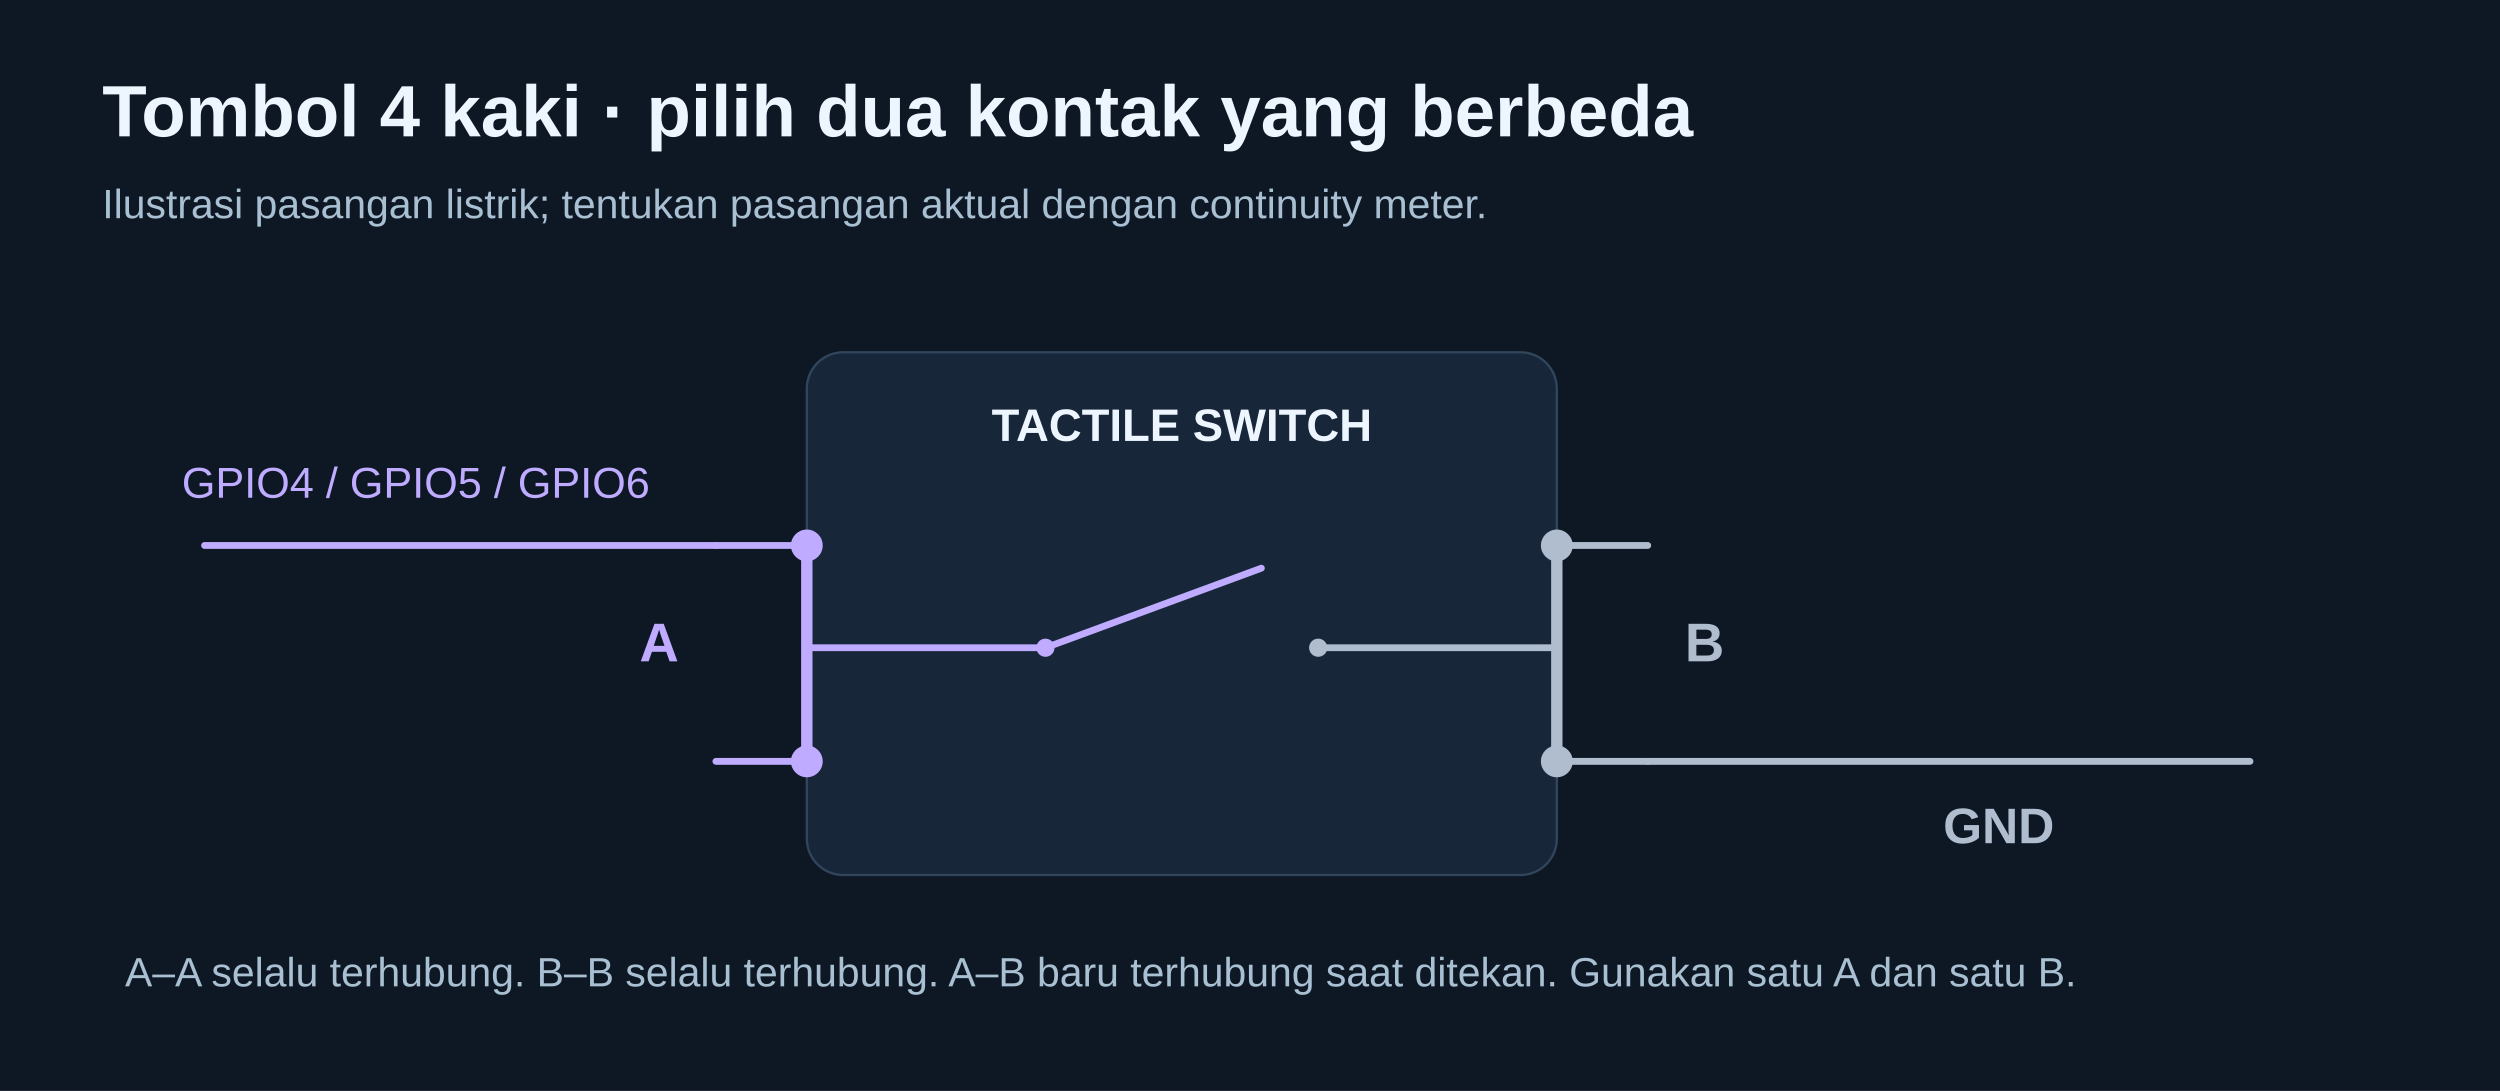
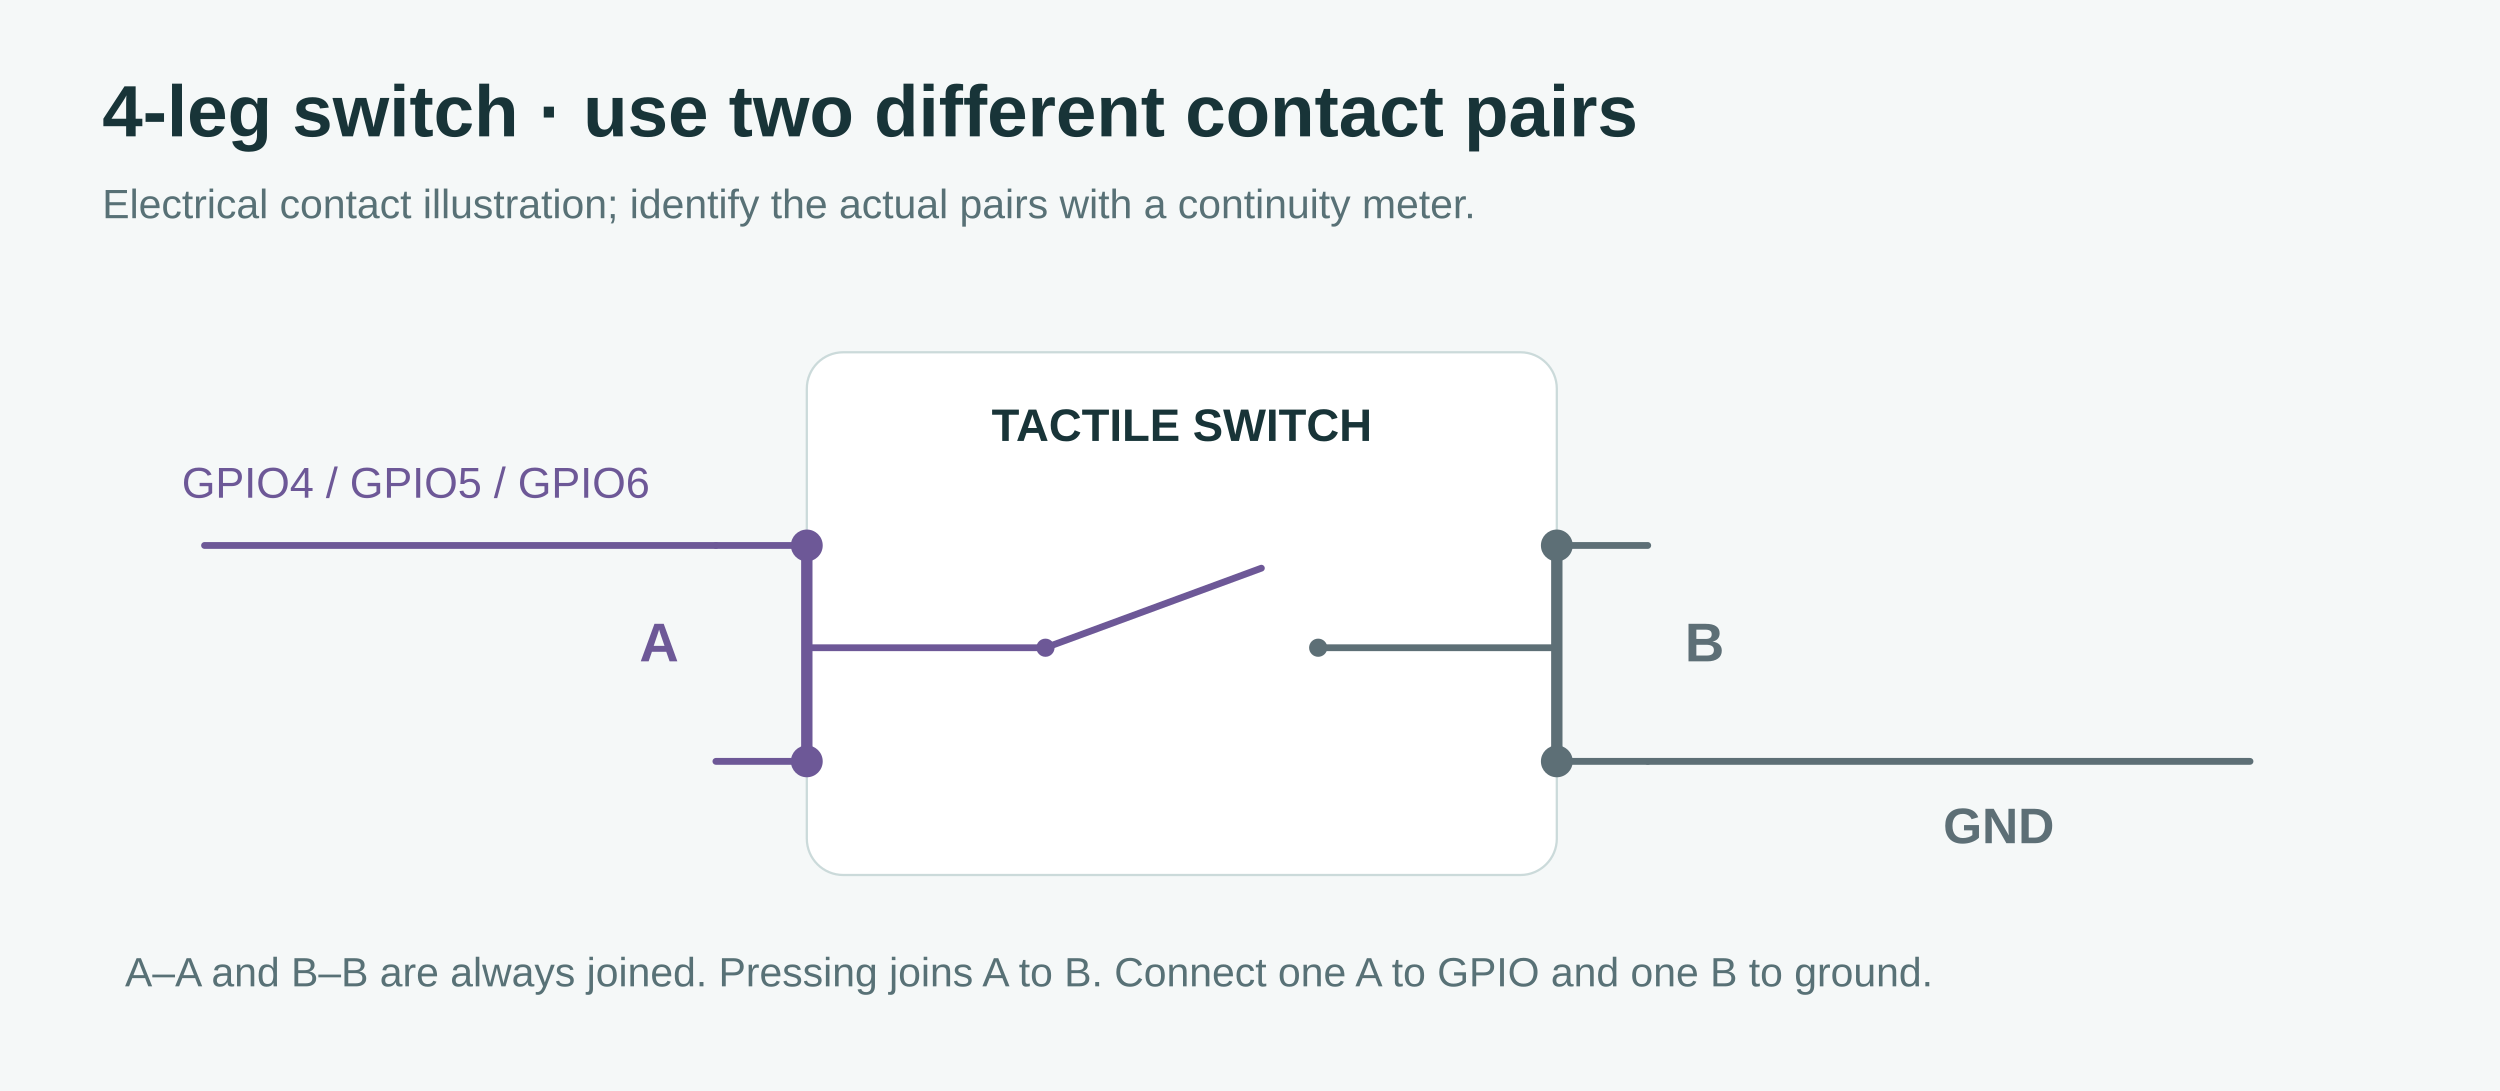
<svg xmlns="http://www.w3.org/2000/svg" width="1100" height="480" viewBox="0 0 1100 480" role="img" aria-labelledby="title desc">
-   <rect width="100%" height="100%" fill="#0e1825" />
-   <text x="45" y="60" fill="#edf5ff" font-family="Arial, sans-serif" font-size="32" font-weight="700" text-anchor="start">Tombol 4 kaki · pilih dua kontak yang berbeda</text>
-   <text x="45" y="96" fill="#a9bfd2" font-family="Arial, sans-serif" font-size="18" font-weight="400" text-anchor="start">Ilustrasi pasangan listrik; tentukan pasangan aktual dengan continuity meter.</text>
-   <rect x="355" y="155" width="330" height="230" rx="16" fill="#172638" stroke="#31465c" />
-   <text x="520" y="194" fill="#edf5ff" font-family="Arial, sans-serif" font-size="20" font-weight="700" text-anchor="middle">TACTILE SWITCH</text>
-   <polyline points="355,240 355,335" fill="none" stroke="#bfabff" stroke-width="5" stroke-linejoin="round" stroke-linecap="round" />
-   <circle cx="355" cy="240" r="7" fill="#bfabff" />
-   <polyline points="315,240 355,240" fill="none" stroke="#bfabff" stroke-width="3" stroke-linejoin="round" stroke-linecap="round" />
-   <circle cx="355" cy="335" r="7" fill="#bfabff" />
-   <polyline points="315,335 355,335" fill="none" stroke="#bfabff" stroke-width="3" stroke-linejoin="round" stroke-linecap="round" />
-   <text x="290" y="291" fill="#bfabff" font-family="Arial, sans-serif" font-size="24" font-weight="700" text-anchor="middle">A</text>
-   <polyline points="685,240 685,335" fill="none" stroke="#afbdcf" stroke-width="5" stroke-linejoin="round" stroke-linecap="round" />
-   <circle cx="685" cy="240" r="7" fill="#afbdcf" />
-   <polyline points="725,240 685,240" fill="none" stroke="#afbdcf" stroke-width="3" stroke-linejoin="round" stroke-linecap="round" />
-   <circle cx="685" cy="335" r="7" fill="#afbdcf" />
-   <polyline points="725,335 685,335" fill="none" stroke="#afbdcf" stroke-width="3" stroke-linejoin="round" stroke-linecap="round" />
-   <text x="750" y="291" fill="#afbdcf" font-family="Arial, sans-serif" font-size="24" font-weight="700" text-anchor="middle">B</text>
-   <circle cx="460" cy="285" r="4" fill="#bfabff" />
-   <circle cx="580" cy="285" r="4" fill="#afbdcf" />
-   <polyline points="355,285 460,285 555,250" fill="none" stroke="#bfabff" stroke-width="3" stroke-linejoin="round" stroke-linecap="round" />
-   <polyline points="580,285 685,285" fill="none" stroke="#afbdcf" stroke-width="3" stroke-linejoin="round" stroke-linecap="round" />
-   <polyline points="90,240 315,240" fill="none" stroke="#bfabff" stroke-width="3" stroke-linejoin="round" stroke-linecap="round" />
-   <text x="80" y="219" fill="#bfabff" font-family="Arial, sans-serif" font-size="19" font-weight="400" text-anchor="start">GPIO4 / GPIO5 / GPIO6</text>
-   <polyline points="725,335 990,335" fill="none" stroke="#afbdcf" stroke-width="3" stroke-linejoin="round" stroke-linecap="round" />
-   <text x="855" y="371" fill="#afbdcf" font-family="Arial, sans-serif" font-size="22" font-weight="700" text-anchor="start">GND</text>
-   <text x="55" y="434" fill="#a9bfd2" font-family="Arial, sans-serif" font-size="18" font-weight="400" text-anchor="start">A–A selalu terhubung. B–B selalu terhubung. A–B baru terhubung saat ditekan. Gunakan satu A dan satu B.</text>
+   <rect width="100%" height="100%" fill="#f5f8f8" />
+   <text x="45" y="60" fill="#183438" font-family="Arial, sans-serif" font-size="32" font-weight="700" text-anchor="start">4-leg switch · use two different contact pairs</text>
+   <text x="45" y="96" fill="#587176" font-family="Arial, sans-serif" font-size="18" font-weight="400" text-anchor="start">Electrical contact illustration; identify the actual pairs with a continuity meter.</text>
+   <rect x="355" y="155" width="330" height="230" rx="16" fill="#ffffff" stroke="#cbdada" />
+   <text x="520" y="194" fill="#183438" font-family="Arial, sans-serif" font-size="20" font-weight="700" text-anchor="middle">TACTILE SWITCH</text>
+   <polyline points="355,240 355,335" fill="none" stroke="#6d5897" stroke-width="5" stroke-linejoin="round" stroke-linecap="round" />
+   <circle cx="355" cy="240" r="7" fill="#6d5897" />
+   <polyline points="315,240 355,240" fill="none" stroke="#6d5897" stroke-width="3" stroke-linejoin="round" stroke-linecap="round" />
+   <circle cx="355" cy="335" r="7" fill="#6d5897" />
+   <polyline points="315,335 355,335" fill="none" stroke="#6d5897" stroke-width="3" stroke-linejoin="round" stroke-linecap="round" />
+   <text x="290" y="291" fill="#6d5897" font-family="Arial, sans-serif" font-size="24" font-weight="700" text-anchor="middle">A</text>
+   <polyline points="685,240 685,335" fill="none" stroke="#5d6f76" stroke-width="5" stroke-linejoin="round" stroke-linecap="round" />
+   <circle cx="685" cy="240" r="7" fill="#5d6f76" />
+   <polyline points="725,240 685,240" fill="none" stroke="#5d6f76" stroke-width="3" stroke-linejoin="round" stroke-linecap="round" />
+   <circle cx="685" cy="335" r="7" fill="#5d6f76" />
+   <polyline points="725,335 685,335" fill="none" stroke="#5d6f76" stroke-width="3" stroke-linejoin="round" stroke-linecap="round" />
+   <text x="750" y="291" fill="#5d6f76" font-family="Arial, sans-serif" font-size="24" font-weight="700" text-anchor="middle">B</text>
+   <circle cx="460" cy="285" r="4" fill="#6d5897" />
+   <circle cx="580" cy="285" r="4" fill="#5d6f76" />
+   <polyline points="355,285 460,285 555,250" fill="none" stroke="#6d5897" stroke-width="3" stroke-linejoin="round" stroke-linecap="round" />
+   <polyline points="580,285 685,285" fill="none" stroke="#5d6f76" stroke-width="3" stroke-linejoin="round" stroke-linecap="round" />
+   <polyline points="90,240 315,240" fill="none" stroke="#6d5897" stroke-width="3" stroke-linejoin="round" stroke-linecap="round" />
+   <text x="80" y="219" fill="#6d5897" font-family="Arial, sans-serif" font-size="19" font-weight="400" text-anchor="start">GPIO4 / GPIO5 / GPIO6</text>
+   <polyline points="725,335 990,335" fill="none" stroke="#5d6f76" stroke-width="3" stroke-linejoin="round" stroke-linecap="round" />
+   <text x="855" y="371" fill="#5d6f76" font-family="Arial, sans-serif" font-size="22" font-weight="700" text-anchor="start">GND</text>
+   <text x="55" y="434" fill="#587176" font-family="Arial, sans-serif" font-size="18" font-weight="400" text-anchor="start">A–A and B–B are always joined. Pressing joins A to B. Connect one A to GPIO and one B to ground.</text>
</svg>
